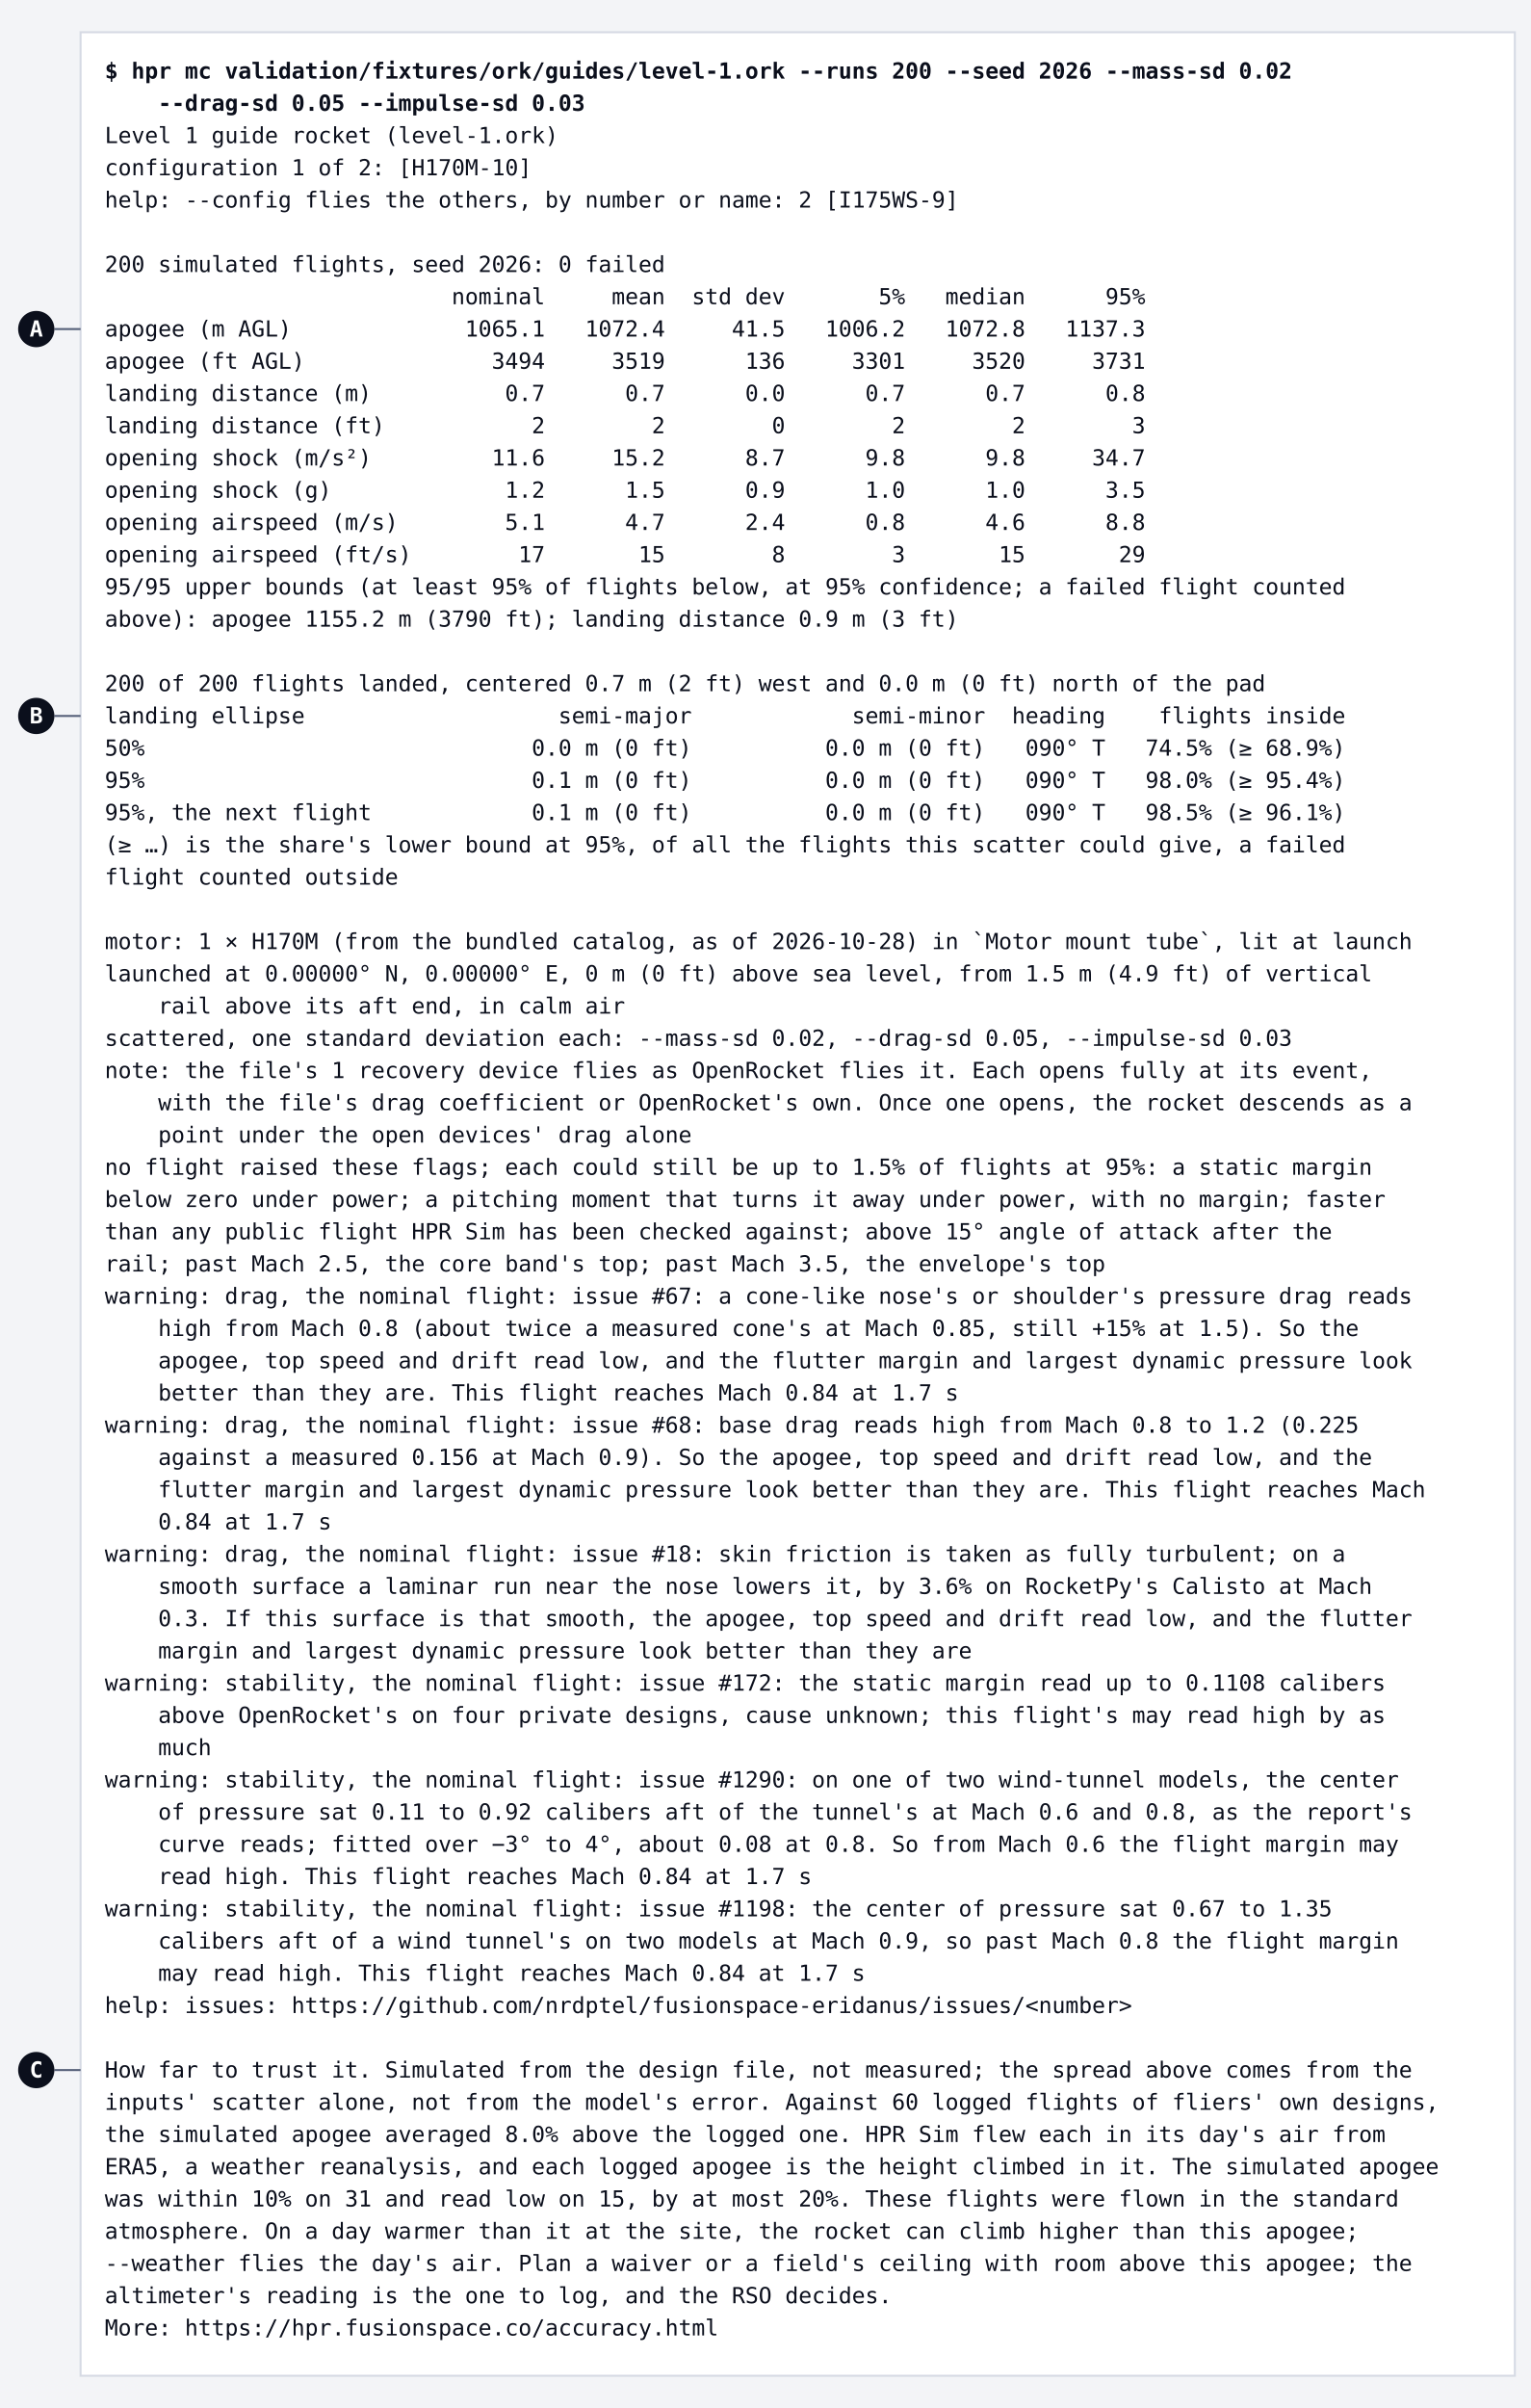
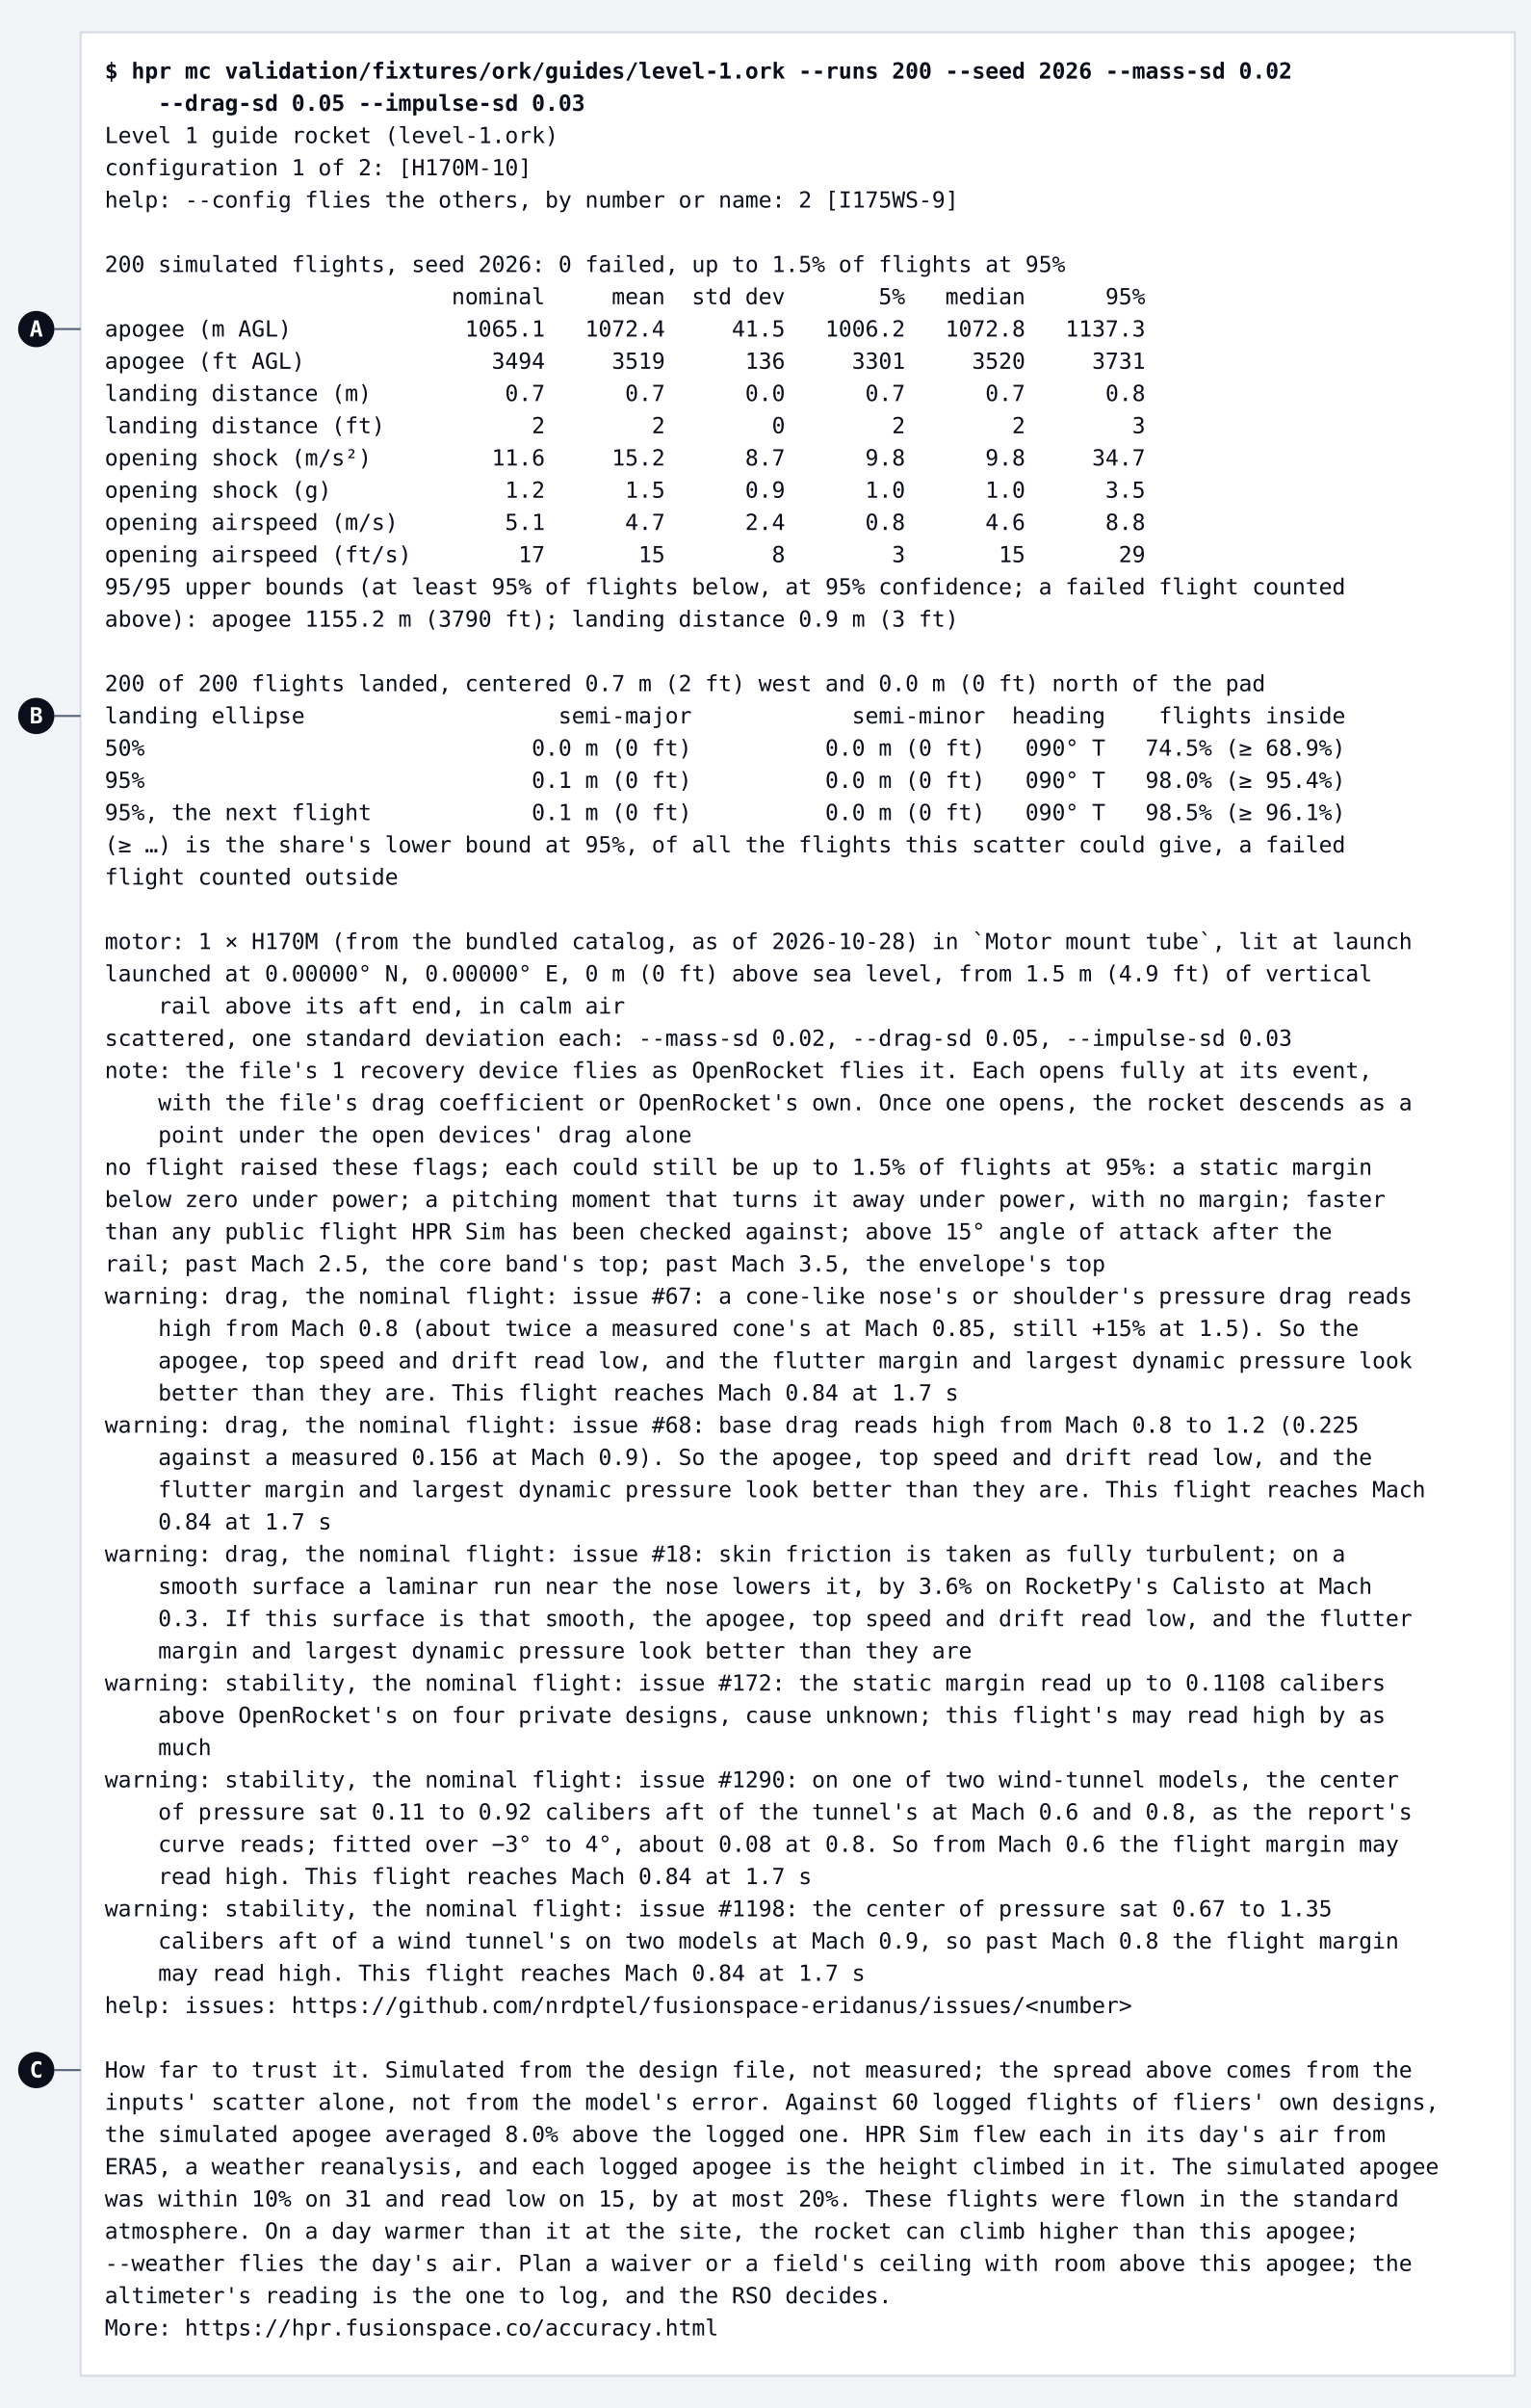
<svg xmlns="http://www.w3.org/2000/svg" width="760" height="1195" viewBox="0 0 760 1195" font-family="'Cascadia Mono', ui-monospace, Menlo, Consolas, monospace" font-size="11" role="img" aria-labelledby="title" aria-describedby="desc">
  <rect width="760" height="1195" fill="#F3F4F7" />
  <rect x="40" y="16" width="712" height="1163" fill="#FFFFFF" stroke="#D6DAE4" stroke-width="1" />
  <text x="52" y="39" xml:space="preserve" font-weight="600" fill="#0B0F1C">$ hpr mc validation/fixtures/ork/guides/level-1.ork --runs 200 --seed 2026 --mass-sd 0.02</text>
  <text x="52" y="55" xml:space="preserve" font-weight="600" fill="#0B0F1C">    --drag-sd 0.05 --impulse-sd 0.03</text>
  <text x="52" y="71" xml:space="preserve" fill="#0B0F1C">Level 1 guide rocket (level-1.ork)</text>
  <text x="52" y="87" xml:space="preserve" fill="#0B0F1C">configuration 1 of 2: [H170M-10]</text>
  <text x="52" y="103" xml:space="preserve" fill="#0B0F1C">help: --config flies the others, by number or name: 2 [I175WS-9]</text>
-   <text x="52" y="135" xml:space="preserve" fill="#0B0F1C">200 simulated flights, seed 2026: 0 failed</text>
+   <text x="52" y="135" xml:space="preserve" fill="#0B0F1C">200 simulated flights, seed 2026: 0 failed, up to 1.5% of flights at 95%</text>
  <text x="52" y="151" xml:space="preserve" fill="#0B0F1C">                          nominal     mean  std dev       5%   median      95%</text>
  <text x="52" y="167" xml:space="preserve" fill="#0B0F1C">apogee (m AGL)             1065.1   1072.4     41.5   1006.2   1072.8   1137.3</text>
  <text x="52" y="183" xml:space="preserve" fill="#0B0F1C">apogee (ft AGL)              3494     3519      136     3301     3520     3731</text>
  <text x="52" y="199" xml:space="preserve" fill="#0B0F1C">landing distance (m)          0.7      0.7      0.0      0.7      0.7      0.8</text>
  <text x="52" y="215" xml:space="preserve" fill="#0B0F1C">landing distance (ft)           2        2        0        2        2        3</text>
  <text x="52" y="231" xml:space="preserve" fill="#0B0F1C">opening shock (m/s²)         11.6     15.2      8.7      9.8      9.8     34.7</text>
  <text x="52" y="247" xml:space="preserve" fill="#0B0F1C">opening shock (g)             1.2      1.5      0.9      1.0      1.0      3.5</text>
  <text x="52" y="263" xml:space="preserve" fill="#0B0F1C">opening airspeed (m/s)        5.1      4.7      2.4      0.8      4.6      8.8</text>
  <text x="52" y="279" xml:space="preserve" fill="#0B0F1C">opening airspeed (ft/s)        17       15        8        3       15       29</text>
  <text x="52" y="295" xml:space="preserve" fill="#0B0F1C">95/95 upper bounds (at least 95% of flights below, at 95% confidence; a failed flight counted</text>
  <text x="52" y="311" xml:space="preserve" fill="#0B0F1C">above): apogee 1155.2 m (3790 ft); landing distance 0.9 m (3 ft)</text>
  <text x="52" y="343" xml:space="preserve" fill="#0B0F1C">200 of 200 flights landed, centered 0.7 m (2 ft) west and 0.0 m (0 ft) north of the pad</text>
  <text x="52" y="359" xml:space="preserve" fill="#0B0F1C">landing ellipse                   semi-major            semi-minor  heading    flights inside</text>
  <text x="52" y="375" xml:space="preserve" fill="#0B0F1C">50%                             0.0 m (0 ft)          0.0 m (0 ft)   090° T   74.5% (≥ 68.9%)</text>
  <text x="52" y="391" xml:space="preserve" fill="#0B0F1C">95%                             0.1 m (0 ft)          0.0 m (0 ft)   090° T   98.0% (≥ 95.4%)</text>
  <text x="52" y="407" xml:space="preserve" fill="#0B0F1C">95%, the next flight            0.1 m (0 ft)          0.0 m (0 ft)   090° T   98.5% (≥ 96.1%)</text>
  <text x="52" y="423" xml:space="preserve" fill="#0B0F1C">(≥ …) is the share's lower bound at 95%, of all the flights this scatter could give, a failed</text>
  <text x="52" y="439" xml:space="preserve" fill="#0B0F1C">flight counted outside</text>
  <text x="52" y="471" xml:space="preserve" fill="#0B0F1C">motor: 1 × H170M (from the bundled catalog, as of 2026-10-28) in `Motor mount tube`, lit at launch</text>
  <text x="52" y="487" xml:space="preserve" fill="#0B0F1C">launched at 0.00000° N, 0.00000° E, 0 m (0 ft) above sea level, from 1.5 m (4.9 ft) of vertical</text>
  <text x="52" y="503" xml:space="preserve" fill="#0B0F1C">    rail above its aft end, in calm air</text>
  <text x="52" y="519" xml:space="preserve" fill="#0B0F1C">scattered, one standard deviation each: --mass-sd 0.02, --drag-sd 0.05, --impulse-sd 0.03</text>
  <text x="52" y="535" xml:space="preserve" fill="#0B0F1C">note: the file's 1 recovery device flies as OpenRocket flies it. Each opens fully at its event,</text>
  <text x="52" y="551" xml:space="preserve" fill="#0B0F1C">    with the file's drag coefficient or OpenRocket's own. Once one opens, the rocket descends as a</text>
  <text x="52" y="567" xml:space="preserve" fill="#0B0F1C">    point under the open devices' drag alone</text>
  <text x="52" y="583" xml:space="preserve" fill="#0B0F1C">no flight raised these flags; each could still be up to 1.5% of flights at 95%: a static margin</text>
  <text x="52" y="599" xml:space="preserve" fill="#0B0F1C">below zero under power; a pitching moment that turns it away under power, with no margin; faster</text>
  <text x="52" y="615" xml:space="preserve" fill="#0B0F1C">than any public flight HPR Sim has been checked against; above 15° angle of attack after the</text>
  <text x="52" y="631" xml:space="preserve" fill="#0B0F1C">rail; past Mach 2.5, the core band's top; past Mach 3.5, the envelope's top</text>
  <text x="52" y="647" xml:space="preserve" fill="#0B0F1C">warning: drag, the nominal flight: issue #67: a cone-like nose's or shoulder's pressure drag reads</text>
  <text x="52" y="663" xml:space="preserve" fill="#0B0F1C">    high from Mach 0.8 (about twice a measured cone's at Mach 0.85, still +15% at 1.5). So the</text>
  <text x="52" y="679" xml:space="preserve" fill="#0B0F1C">    apogee, top speed and drift read low, and the flutter margin and largest dynamic pressure look</text>
  <text x="52" y="695" xml:space="preserve" fill="#0B0F1C">    better than they are. This flight reaches Mach 0.84 at 1.7 s</text>
  <text x="52" y="711" xml:space="preserve" fill="#0B0F1C">warning: drag, the nominal flight: issue #68: base drag reads high from Mach 0.8 to 1.2 (0.225</text>
  <text x="52" y="727" xml:space="preserve" fill="#0B0F1C">    against a measured 0.156 at Mach 0.9). So the apogee, top speed and drift read low, and the</text>
  <text x="52" y="743" xml:space="preserve" fill="#0B0F1C">    flutter margin and largest dynamic pressure look better than they are. This flight reaches Mach</text>
  <text x="52" y="759" xml:space="preserve" fill="#0B0F1C">    0.84 at 1.7 s</text>
  <text x="52" y="775" xml:space="preserve" fill="#0B0F1C">warning: drag, the nominal flight: issue #18: skin friction is taken as fully turbulent; on a</text>
  <text x="52" y="791" xml:space="preserve" fill="#0B0F1C">    smooth surface a laminar run near the nose lowers it, by 3.6% on RocketPy's Calisto at Mach</text>
  <text x="52" y="807" xml:space="preserve" fill="#0B0F1C">    0.3. If this surface is that smooth, the apogee, top speed and drift read low, and the flutter</text>
  <text x="52" y="823" xml:space="preserve" fill="#0B0F1C">    margin and largest dynamic pressure look better than they are</text>
  <text x="52" y="839" xml:space="preserve" fill="#0B0F1C">warning: stability, the nominal flight: issue #172: the static margin read up to 0.1108 calibers</text>
  <text x="52" y="855" xml:space="preserve" fill="#0B0F1C">    above OpenRocket's on four private designs, cause unknown; this flight's may read high by as</text>
  <text x="52" y="871" xml:space="preserve" fill="#0B0F1C">    much</text>
  <text x="52" y="887" xml:space="preserve" fill="#0B0F1C">warning: stability, the nominal flight: issue #1290: on one of two wind-tunnel models, the center</text>
  <text x="52" y="903" xml:space="preserve" fill="#0B0F1C">    of pressure sat 0.11 to 0.92 calibers aft of the tunnel's at Mach 0.6 and 0.8, as the report's</text>
  <text x="52" y="919" xml:space="preserve" fill="#0B0F1C">    curve reads; fitted over −3° to 4°, about 0.08 at 0.8. So from Mach 0.6 the flight margin may</text>
  <text x="52" y="935" xml:space="preserve" fill="#0B0F1C">    read high. This flight reaches Mach 0.84 at 1.7 s</text>
  <text x="52" y="951" xml:space="preserve" fill="#0B0F1C">warning: stability, the nominal flight: issue #1198: the center of pressure sat 0.67 to 1.35</text>
  <text x="52" y="967" xml:space="preserve" fill="#0B0F1C">    calibers aft of a wind tunnel's on two models at Mach 0.9, so past Mach 0.8 the flight margin</text>
  <text x="52" y="983" xml:space="preserve" fill="#0B0F1C">    may read high. This flight reaches Mach 0.84 at 1.7 s</text>
  <text x="52" y="999" xml:space="preserve" fill="#0B0F1C">help: issues: https://github.com/nrdptel/fusionspace-eridanus/issues/&lt;number&gt;</text>
  <text x="52" y="1031" xml:space="preserve" fill="#0B0F1C">How far to trust it. Simulated from the design file, not measured; the spread above comes from the</text>
  <text x="52" y="1047" xml:space="preserve" fill="#0B0F1C">inputs' scatter alone, not from the model's error. Against 60 logged flights of fliers' own designs,</text>
  <text x="52" y="1063" xml:space="preserve" fill="#0B0F1C">the simulated apogee averaged 8.0% above the logged one. HPR Sim flew each in its day's air from</text>
  <text x="52" y="1079" xml:space="preserve" fill="#0B0F1C">ERA5, a weather reanalysis, and each logged apogee is the height climbed in it. The simulated apogee</text>
  <text x="52" y="1095" xml:space="preserve" fill="#0B0F1C">was within 10% on 31 and read low on 15, by at most 20%. These flights were flown in the standard</text>
  <text x="52" y="1111" xml:space="preserve" fill="#0B0F1C">atmosphere. On a day warmer than it at the site, the rocket can climb higher than this apogee;</text>
  <text x="52" y="1127" xml:space="preserve" fill="#0B0F1C">--weather flies the day's air. Plan a waiver or a field's ceiling with room above this apogee; the</text>
  <text x="52" y="1143" xml:space="preserve" fill="#0B0F1C">altimeter's reading is the one to log, and the RSO decides.</text>
  <text x="52" y="1159" xml:space="preserve" fill="#0B0F1C">More: https://hpr.fusionspace.co/accuracy.html</text>
  <line x1="27" y1="163.3" x2="40" y2="163.3" stroke="#566079" stroke-width="1" />
  <circle cx="18" cy="163.3" r="9" fill="#0B0F1C" />
  <text x="18" y="167.0" text-anchor="middle" font-weight="600" fill="#FFFFFF">A</text>
  <line x1="27" y1="355.3" x2="40" y2="355.3" stroke="#566079" stroke-width="1" />
  <circle cx="18" cy="355.3" r="9" fill="#0B0F1C" />
  <text x="18" y="359.0" text-anchor="middle" font-weight="600" fill="#FFFFFF">B</text>
  <line x1="27" y1="1027.3" x2="40" y2="1027.3" stroke="#566079" stroke-width="1" />
  <circle cx="18" cy="1027.3" r="9" fill="#0B0F1C" />
  <text x="18" y="1031.0" text-anchor="middle" font-weight="600" fill="#FFFFFF">C</text>
</svg>
